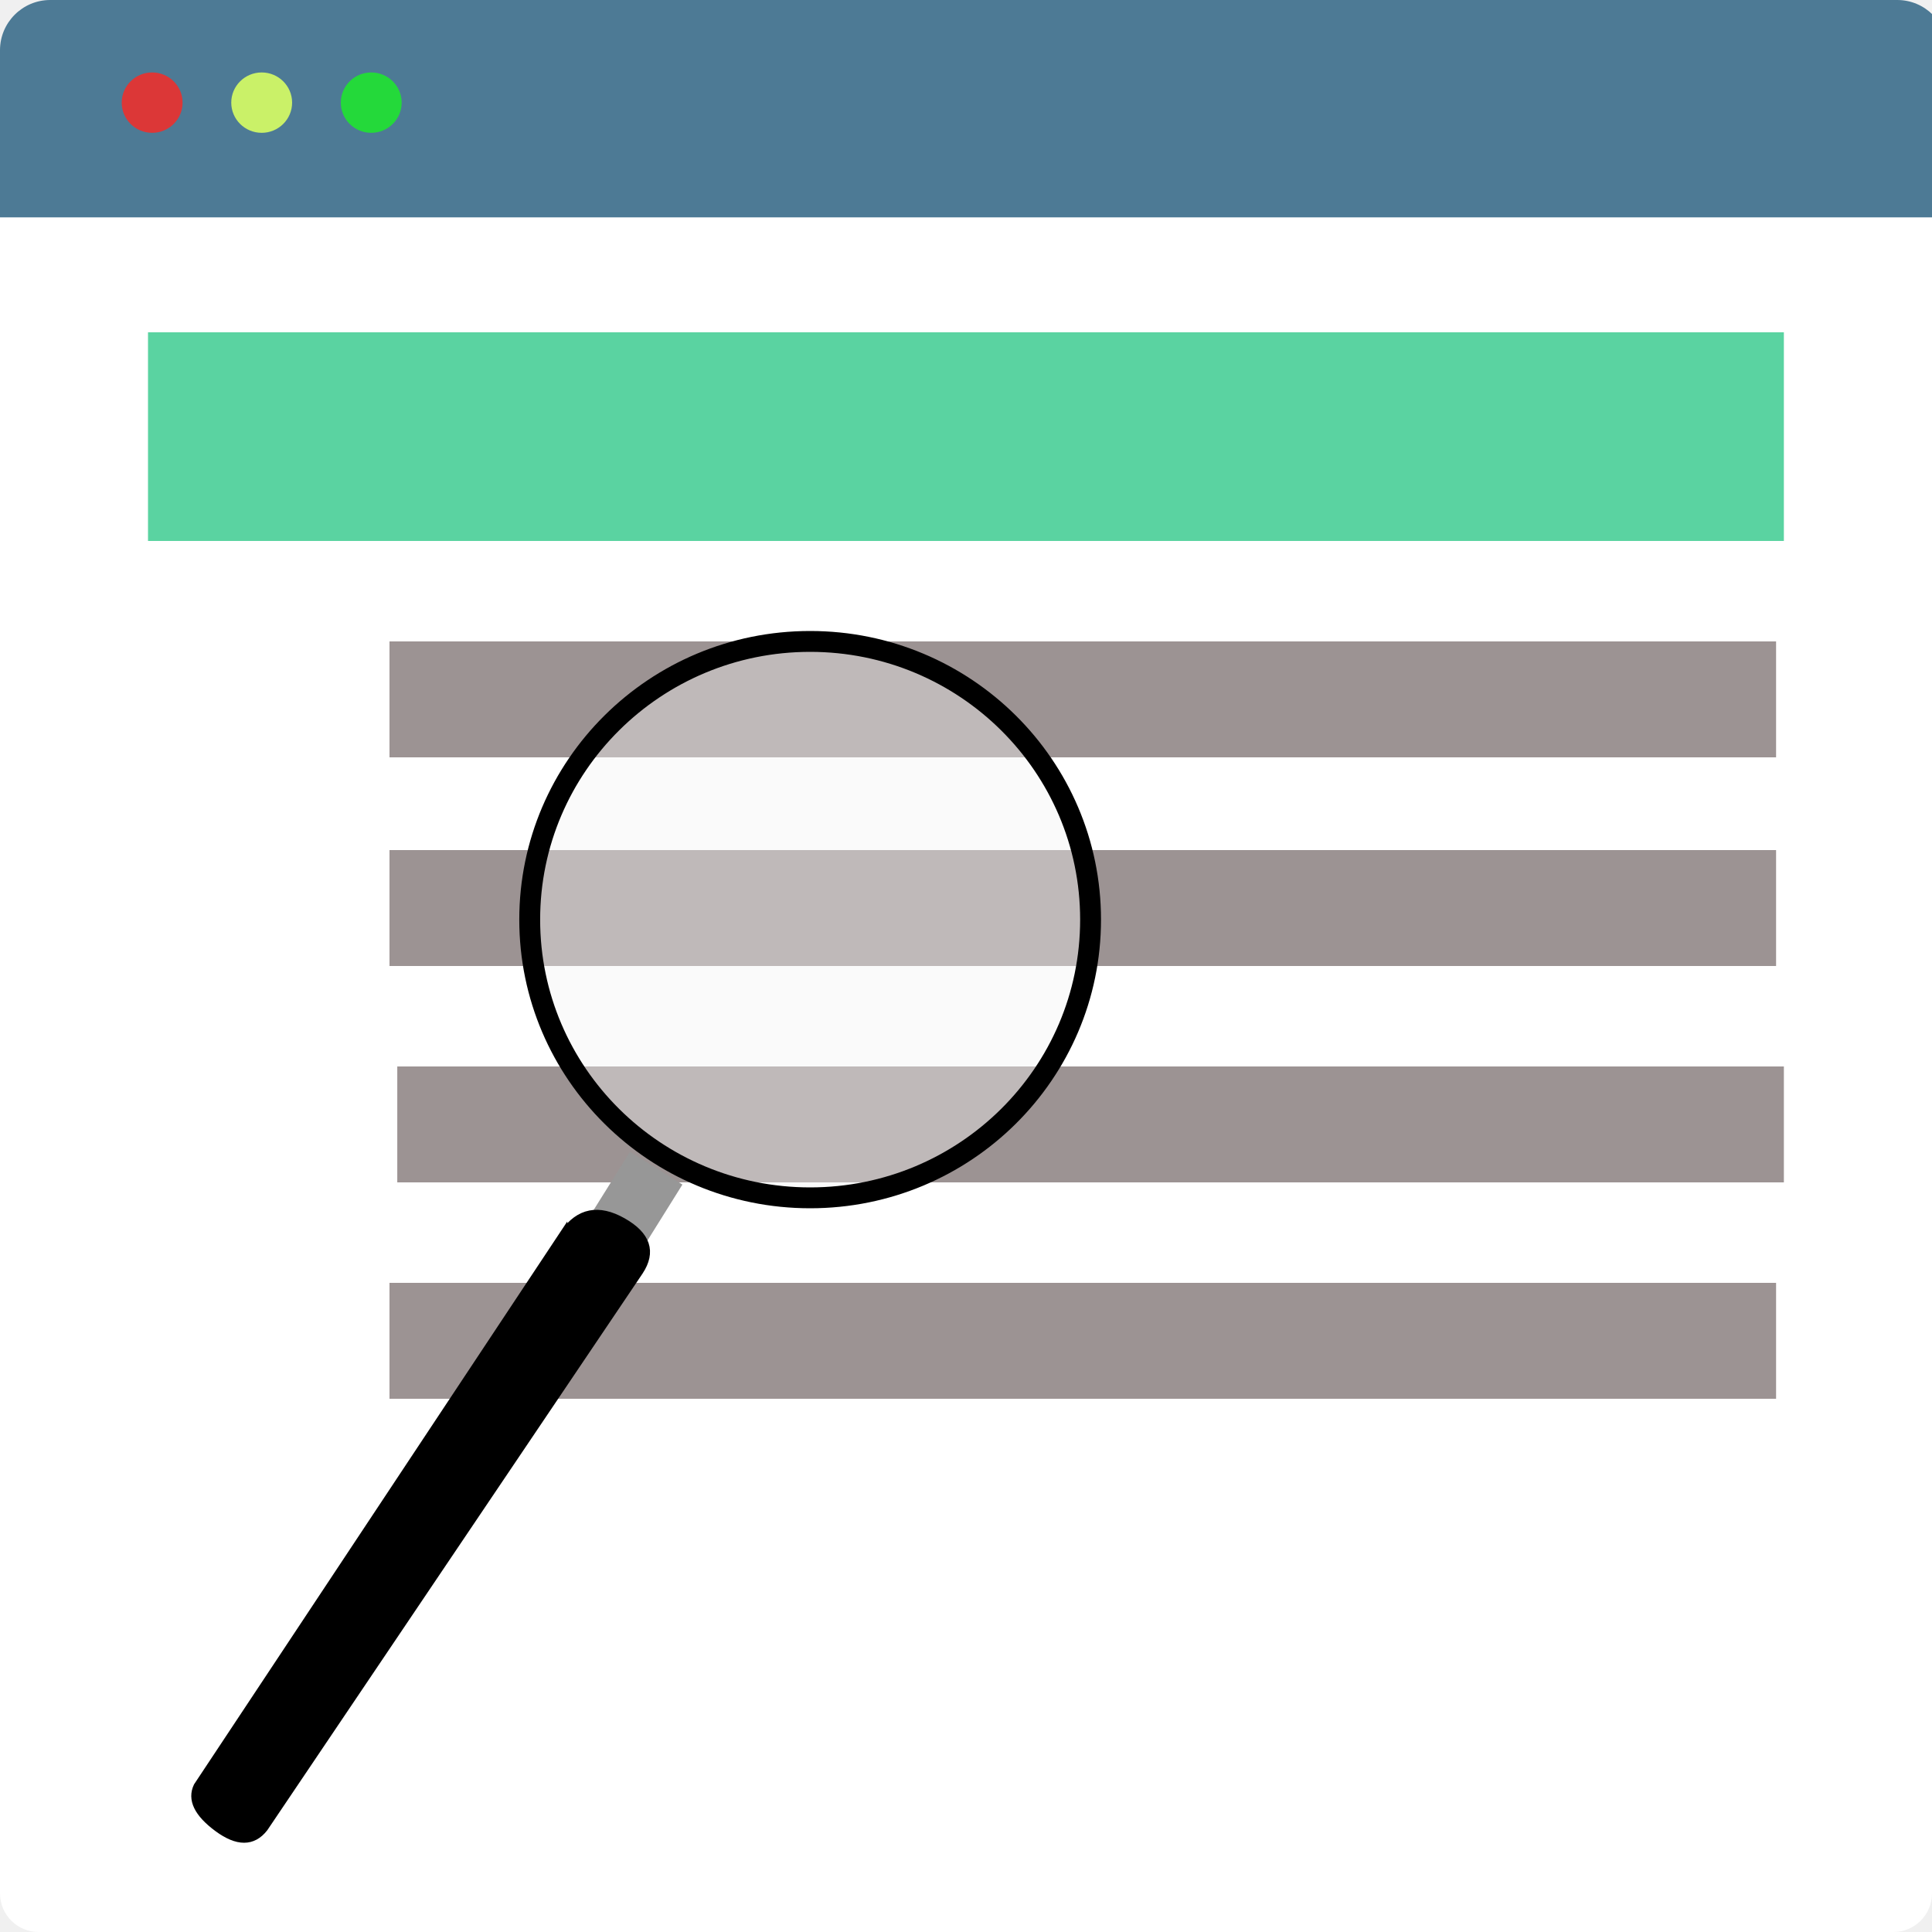
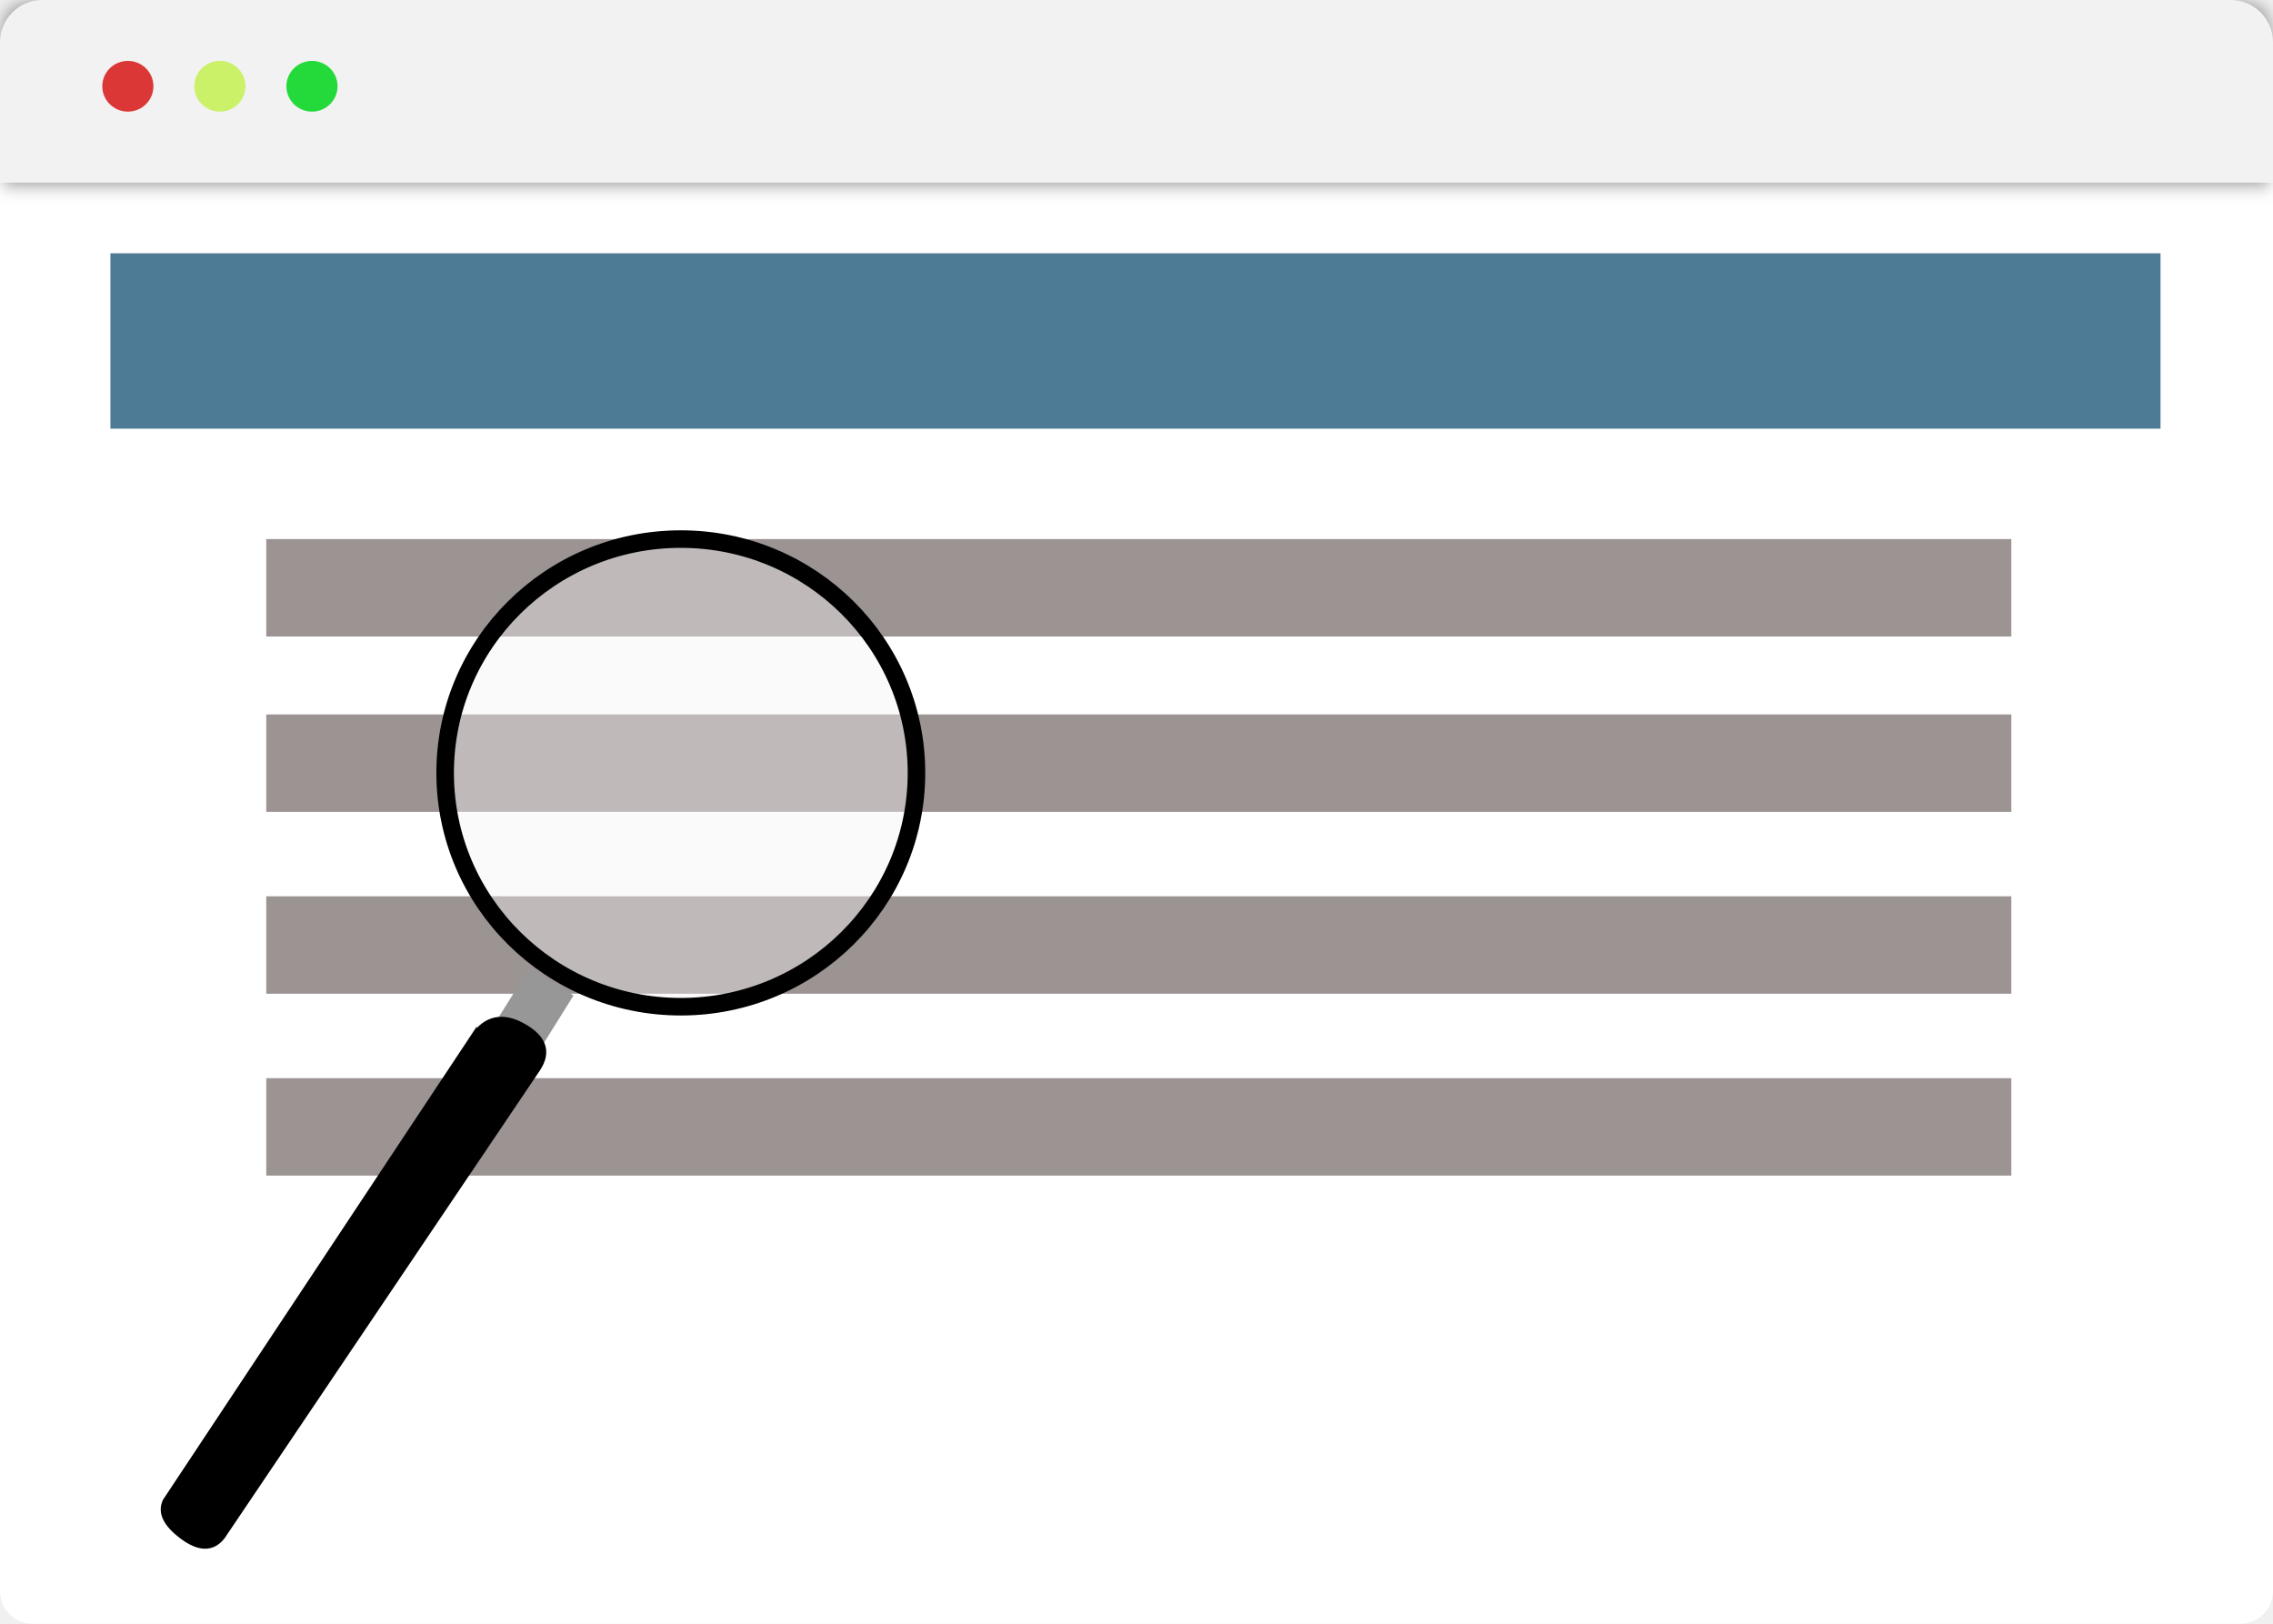
- <svg xmlns="http://www.w3.org/2000/svg" height="250" viewBox="0 0 250 250" width="250">
+ <svg xmlns="http://www.w3.org/2000/svg" xmlns:xlink="http://www.w3.org/1999/xlink" height="250" viewBox="0 0 350 250" width="350">
+   <defs>
+     <path id="a" d="m6.5 0h337c3.59 0 6.5 2.91 6.5 6.5v21.625h-350v-21.625c0-3.59 2.91-6.5 6.5-6.5z" />
+     <filter id="b" height="132%" width="102.6%" x="-1.3%" y="-16%">
+       <feOffset dx="0" dy="0" in="SourceAlpha" result="shadowOffsetOuter1" />
+       <feGaussianBlur in="shadowOffsetOuter1" result="shadowBlurOuter1" stdDeviation="1.5" />
+       <feColorMatrix in="shadowBlurOuter1" type="matrix" values="0 0 0 0 0   0 0 0 0 0   0 0 0 0 0  0 0 0 0.5 0" />
+     </filter>
+   </defs>
  <g fill="none" fill-rule="evenodd">
-     <path d="m0 28h250v217c0 2.761-2.239 5-5 5h-240c-2.761 0-5-2.239-5-5z" fill="#fff" fill-rule="nonzero" />
-     <path d="m6.5 0h239c3.59 0 6.5 2.91 6.5 6.5v21.625h-252v-21.625c0-3.59 2.91-6.5 6.5-6.5z" fill="#4d7a95" />
+     <path d="m0 28h350v217c0 2.761-2.239 5-5 5h-340c-2.761 0-5-2.239-5-5z" fill="#fff" fill-rule="nonzero" />
+     <use fill="#000" filter="url(#b)" xlink:href="#a" />
+     <use fill="#f2f2f2" fill-rule="evenodd" xlink:href="#a" />
    <ellipse cx="19.688" cy="13.281" fill="#dc3737" rx="3.938" ry="3.906" />
    <ellipse cx="33.862" cy="13.281" fill="#caf168" rx="3.938" ry="3.906" />
    <ellipse cx="48.038" cy="13.281" fill="#24d93a" rx="3.938" ry="3.906" />
    <g fill="#9c9393">
-       <path d="m50.4 166h179.424v15h-179.424z" />
-       <path d="m50.4 83h179.424v15h-179.424z" />
-       <path d="m50.4 110h179.424v15h-179.424z" />
-       <path d="m51.408 138h179.424v15h-179.424z" />
+       <path d="m41 166h268.709v15h-268.709z" />
+       <path d="m41 83h268.709v15h-268.709z" />
+       <path d="m41 110h268.709v15h-268.709z" />
+       <path d="m41 138h268.709v15h-268.709z" />
    </g>
-     <path d="m19.152 43h211.68v27h-211.68z" fill="#5ad3a1" />
+     <path d="m17 39h315.68v27h-315.68z" fill="#4d7a95" />
    <path d="m72.576 154h16.128v8h-16.128z" fill="#979797" transform="matrix(.5299193 -.8480481 .8480481 .5299193 -96.08429 142.6594)" />
    <path d="m72.96 159.547-47.46 71.574c-.825 1.725.051 3.541 2.628 5.449 2.577 1.908 4.608 1.908 6.093 0l48.548-72.019c1.698-2.562.977-4.732-2.162-6.51-3.14-1.778-5.689-1.276-7.647 1.507z" fill="#000" stroke="#000" stroke-width=".9" />
    <ellipse cx="104.832" cy="119" fill="#f2f2f2" fill-opacity=".4" rx="36.288" ry="36" stroke="#000" stroke-width="2.7" />
  </g>
</svg>
